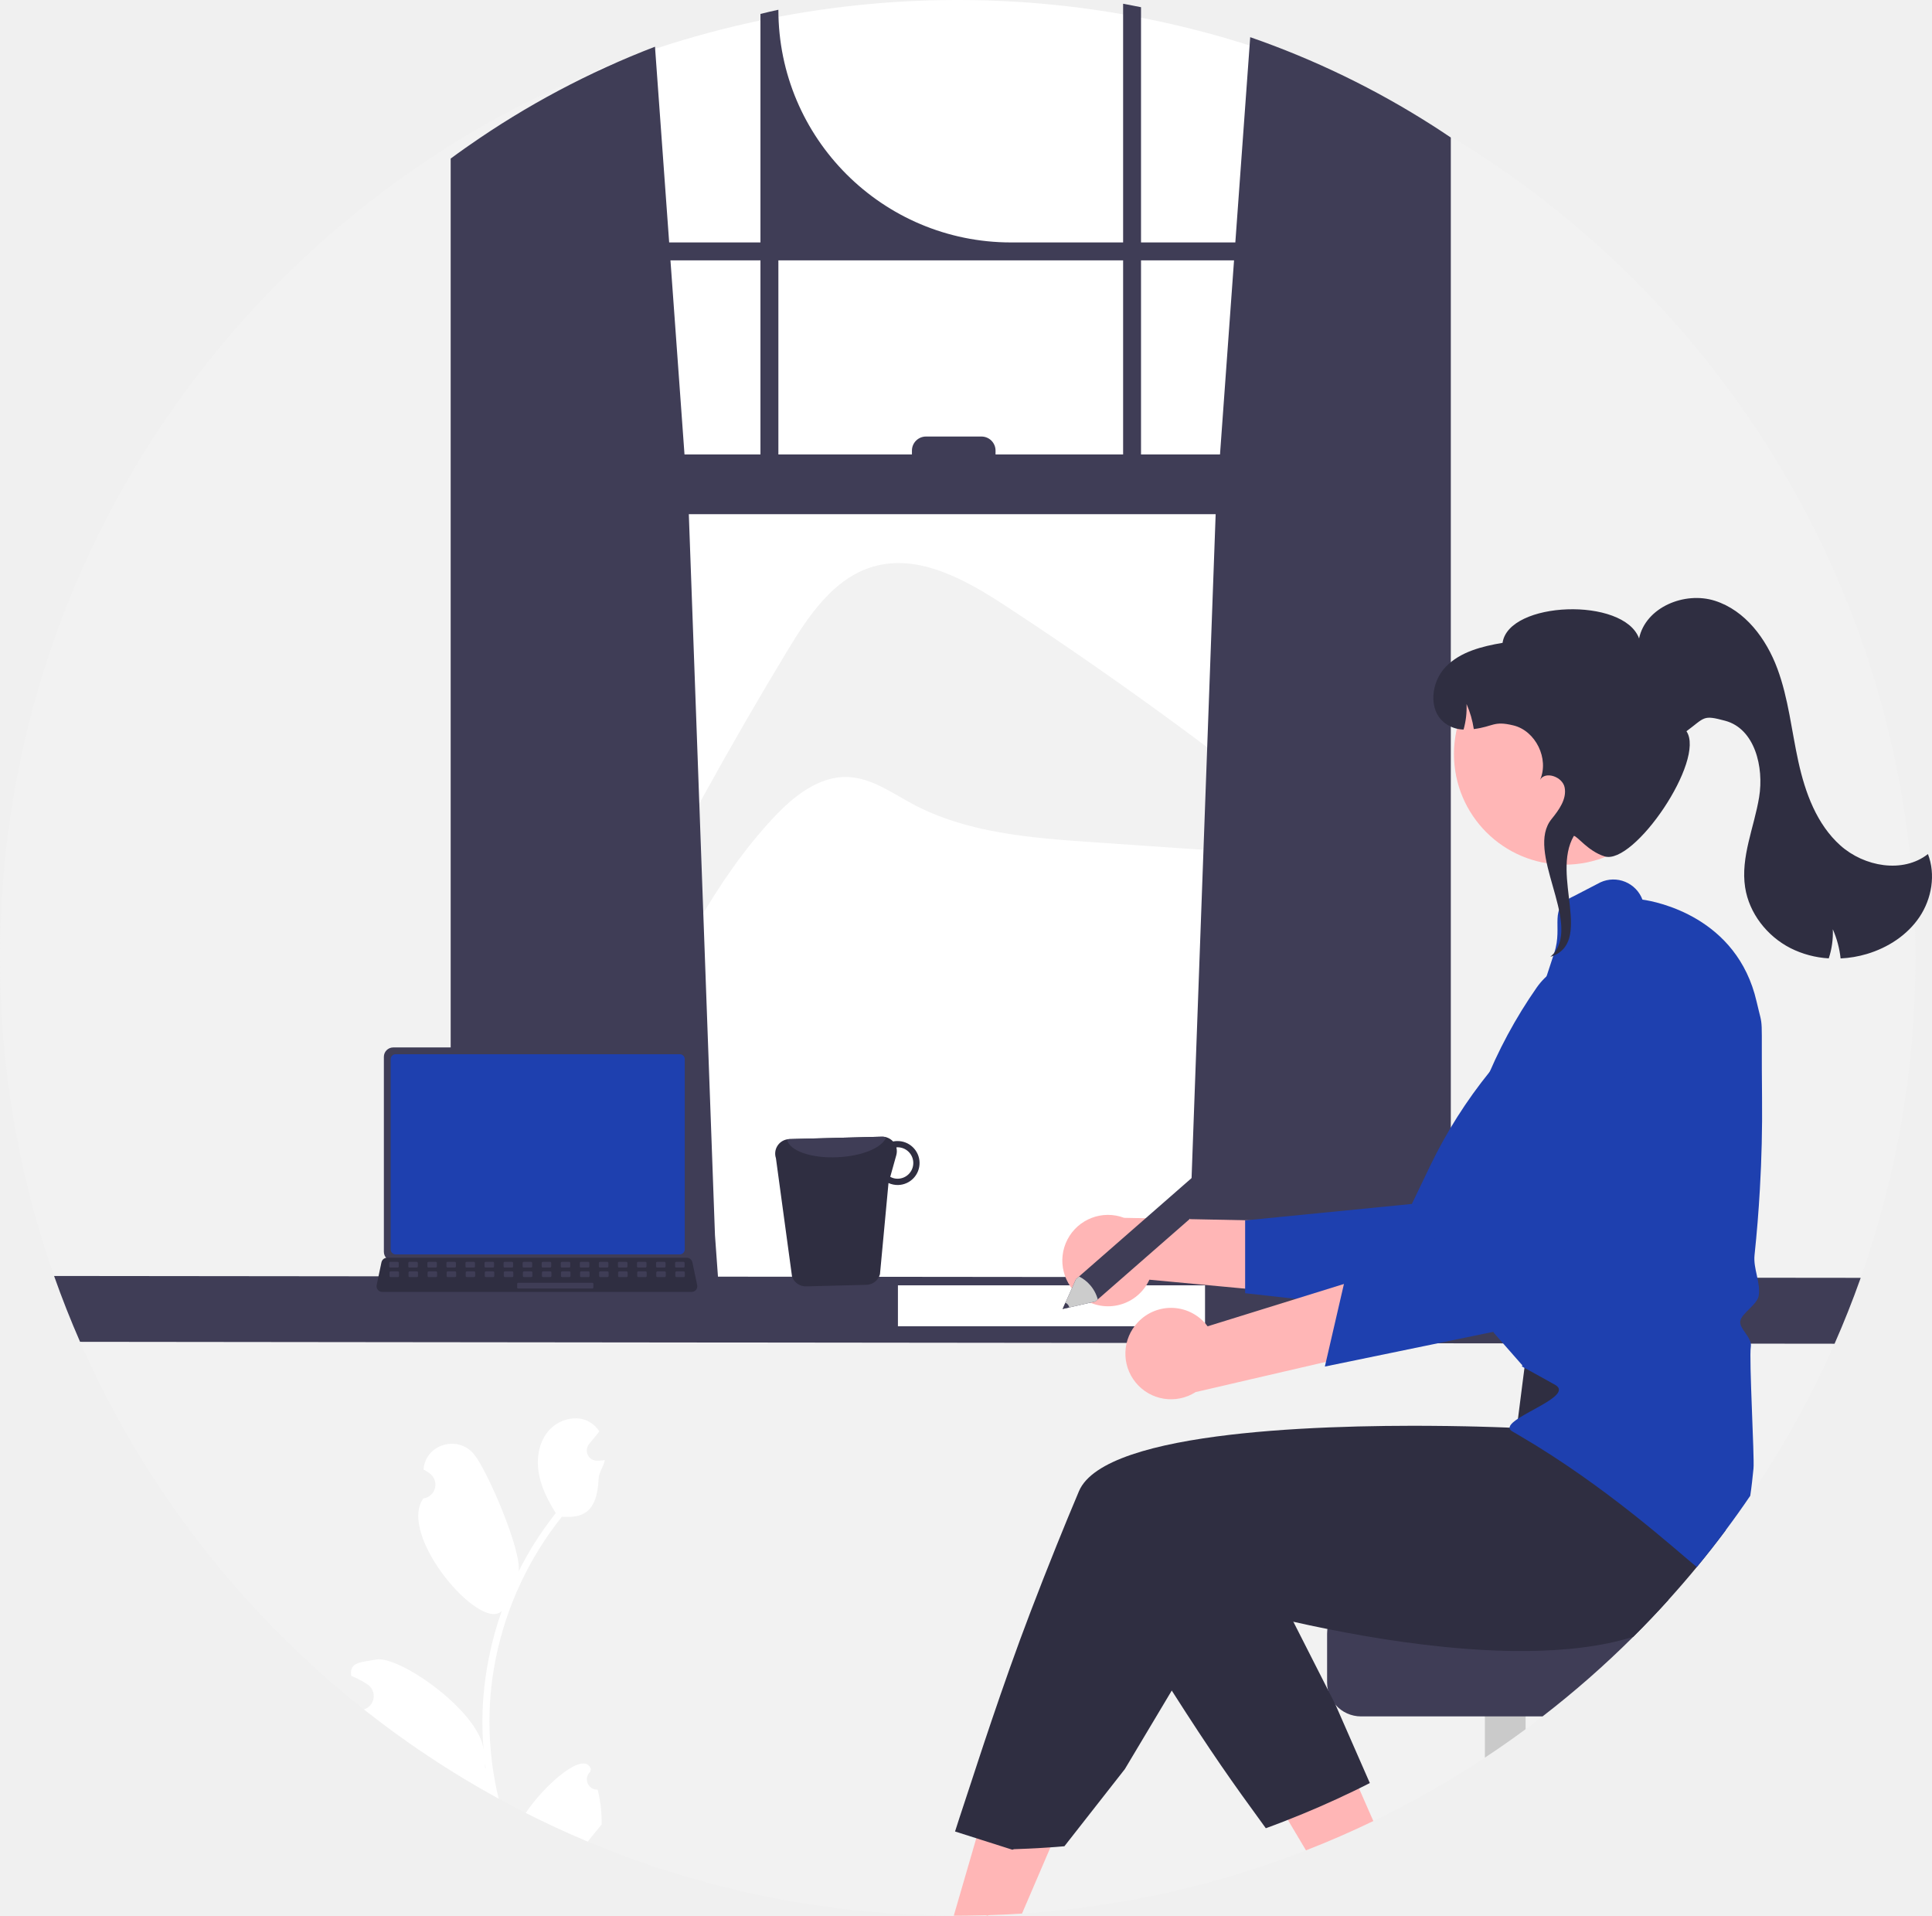
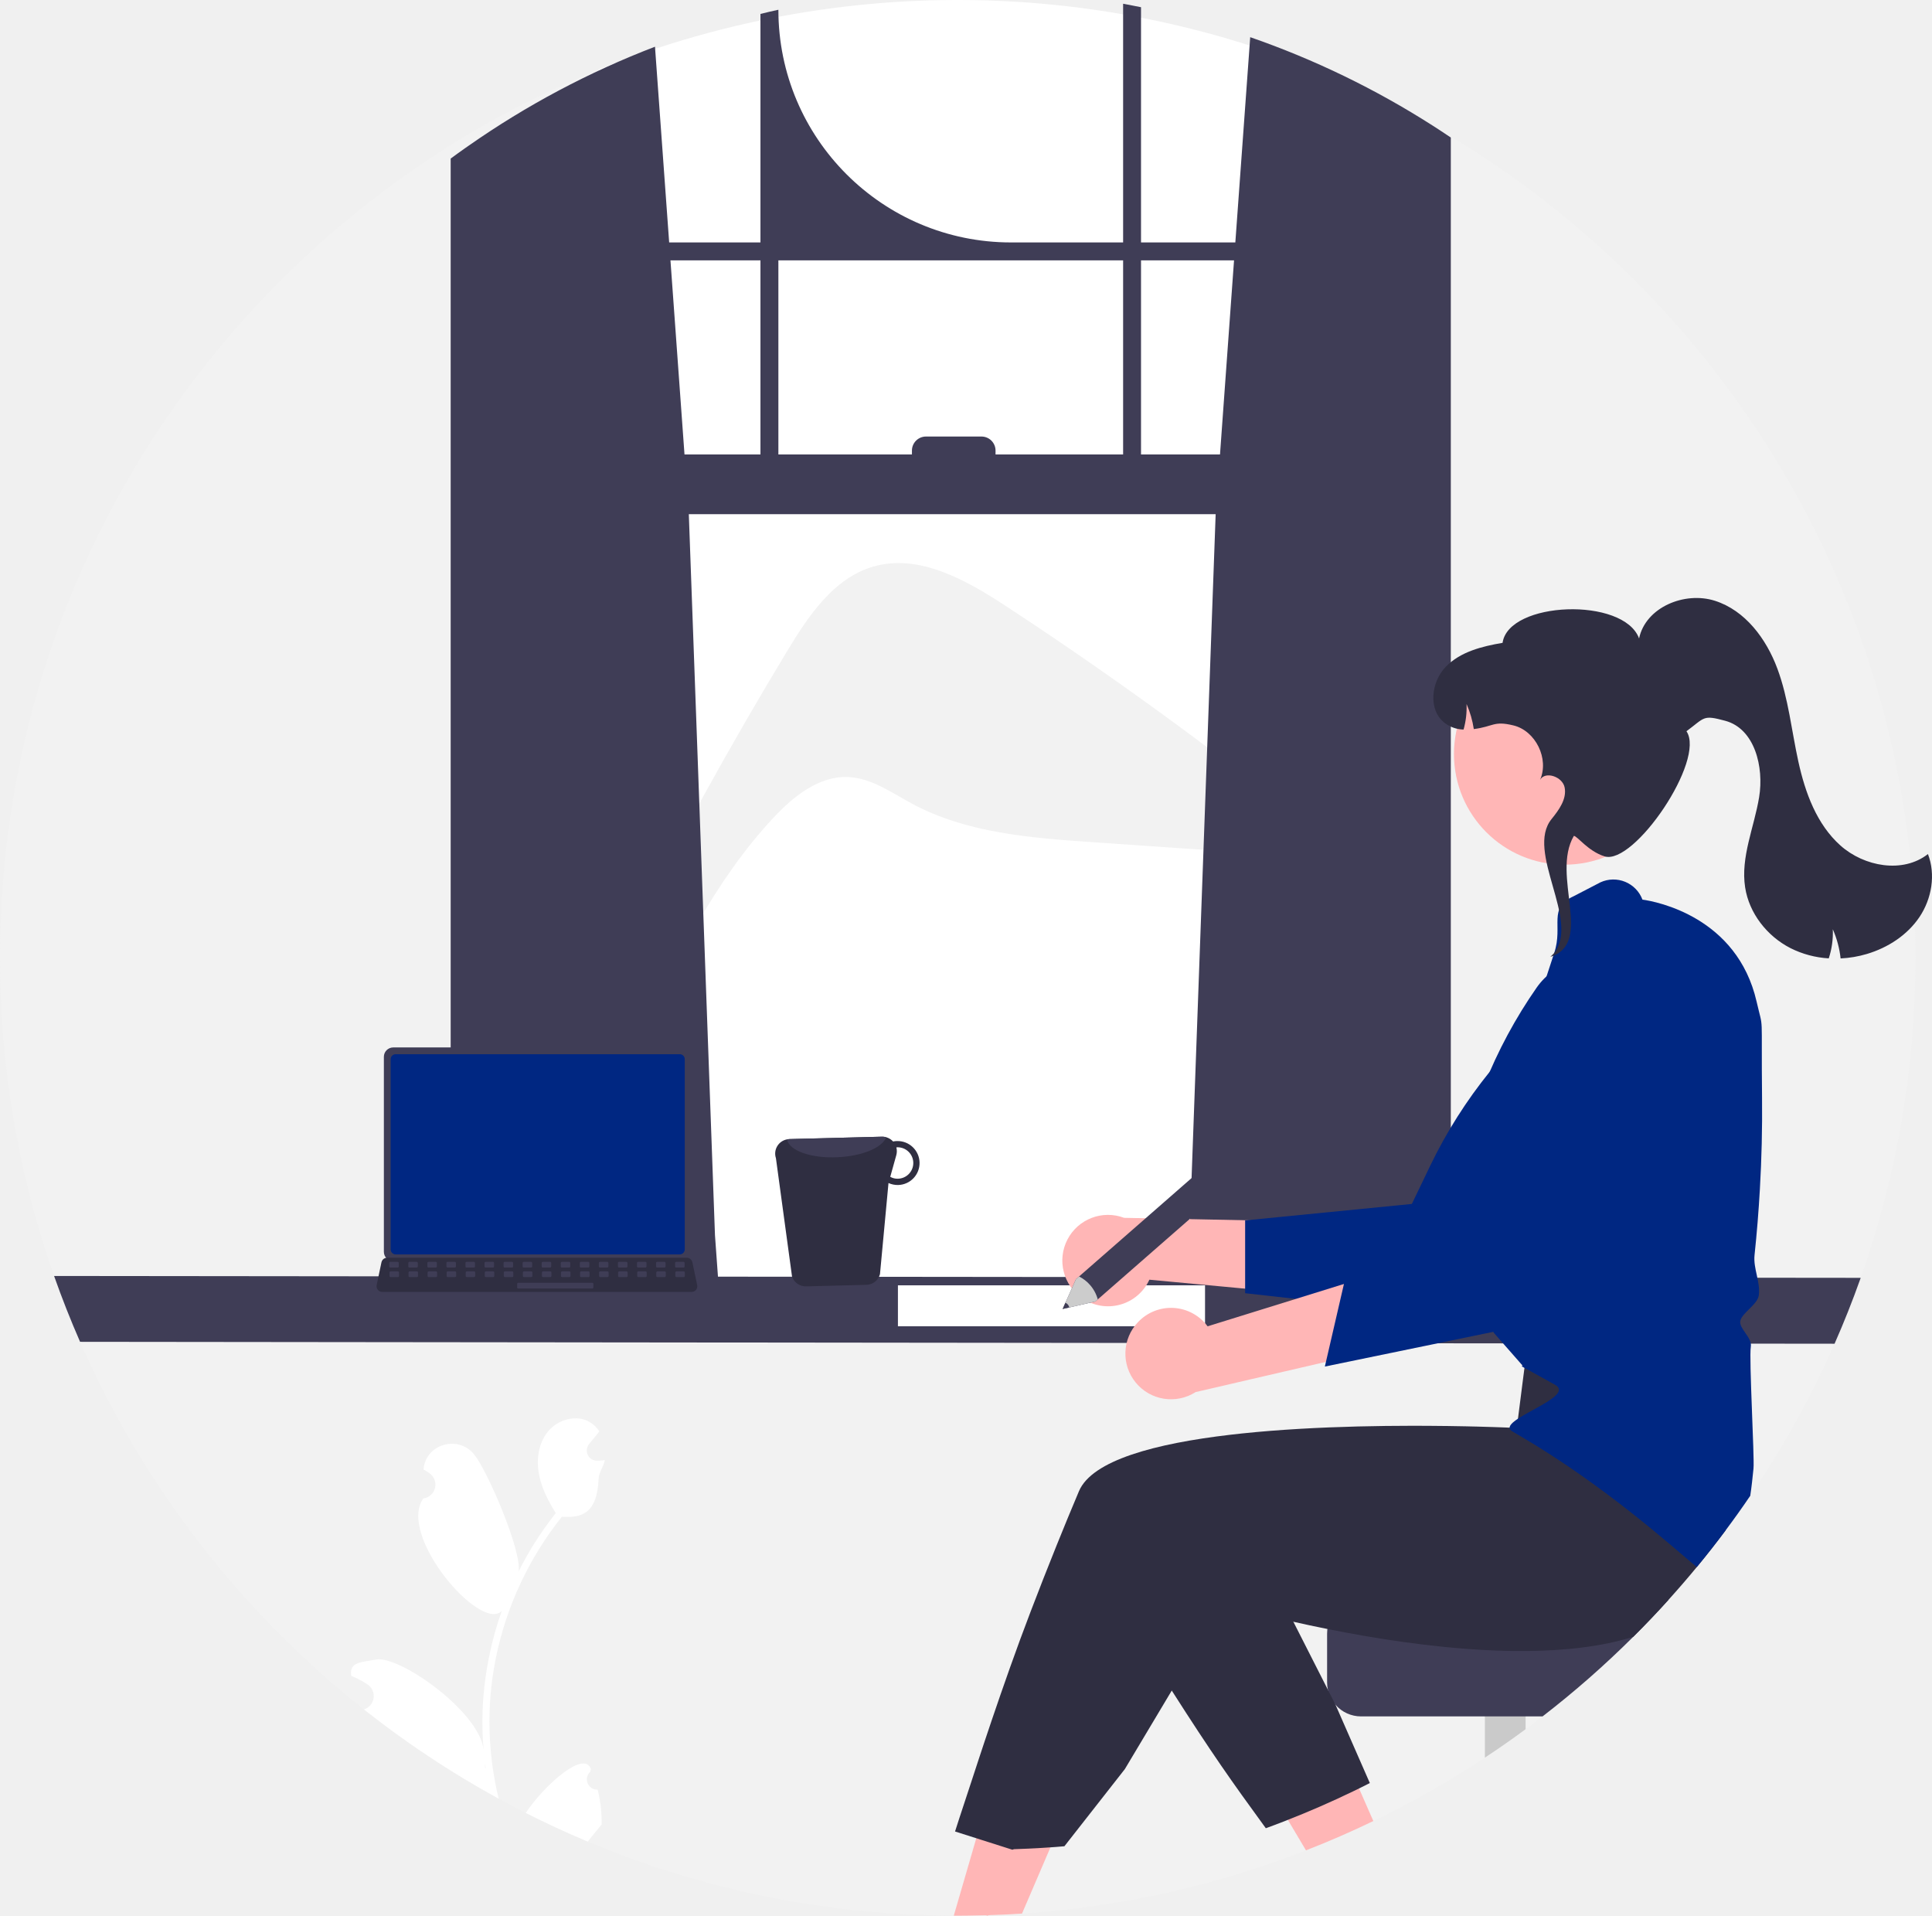
<svg xmlns="http://www.w3.org/2000/svg" data-name="Layer 1" width="849.273" height="842.002" viewBox="0 0 849.273 842.002">
  <path d="M1017.363,449.999a420.161,420.161,0,0,1-24.07,140.65c-.01.03-.02.05-.03.08-.07.21-.14.4-.22.61v.01q-5.115,14.37-11.24,28.26a420.754,420.754,0,0,1-37.06,66.82q-5.22,7.71-10.81,15.17-6.15,8.25-12.69,16.17-6.03,7.305-12.38,14.33-7.545,8.37-15.54,16.31a421.161,421.161,0,0,1-39.88,35q-3.69,2.865-7.46,5.63-8.775,6.48-17.9,12.5a417.437,417.437,0,0,1-41.57,24.16c-2.47,1.26-4.96,2.5-7.46,3.7q-14.505,7.005-29.6,12.89c-2.87,1.13-5.75,2.22-8.66,3.27-.49.19-.98.37-1.48.54a418.305,418.305,0,0,1-107.06,23.38q-3.81.345-7.63.58-4.05.285-8.11.46c-2.14.11-4.27.19-6.42.25-.44.02-.89.04-1.33.04q-4.335.135-8.7.17c-1.23.01-2.46.02-3.7.02-.58,0-1.16,0-1.74-.01q-12.585-.045-24.98-.82c-.17-.01-.34-.03-.51-.03-2.96-.2-5.91-.41-8.85-.67q-15.705-1.32-31.07-3.8-3.54-.555-7.06-1.2-15.285-2.7-30.17-6.51-4.425-1.125-8.8-2.35a416.975,416.975,0,0,1-49.47-17.18q-13.875-5.82-27.23-12.58-6.015-3.045-11.91-6.28c-1.07-.58-2.13-1.17-3.19-1.76q-11.61-6.48-22.74-13.66-9.12-5.865-17.9-12.2c-.72-.5-1.43-1.02-2.14-1.54q-6.735-4.905-13.25-10.06-14.175-11.235-27.34-23.61-9.105-8.55-17.68-17.64a421.7,421.7,0,0,1-79.77-120.33q-6.21-14.175-11.4-28.87a.185.185,0,0,1-.02-.07,420.346,420.346,0,0,1-23.78-139.83c0-176.76,108.94-328.08,263.34-390.48a422.118,422.118,0,0,1,344,12.87C921.743,141.119,1017.363,284.399,1017.363,449.999Z" transform="translate(-175.3633 -28.9988)" fill="#f2f2f2" />
  <path d="M782.703,72.389v532.01h-344v-544.88a422.118,422.118,0,0,1,344,12.87Z" transform="translate(-175.3633 -28.9988)" fill="#fff" />
  <path d="M521.485,314.998c9.332-15.434,20.39-31.913,37.707-36.953,20.055-5.836,40.656,5.758,58.131,17.199A1693.946,1693.946,0,0,1,768.074,406.315l-.053.599q-56.246-3.879-112.492-7.758c-27.092-1.868-55.115-3.994-79.056-16.811-9.085-4.863-17.941-11.36-28.236-11.812-12.79-.562-23.943,8.371-32.707,17.703C463.686,443.443,448.683,527.867,390.52,576.37A1845.847,1845.847,0,0,1,521.485,314.998Z" transform="translate(-175.3633 -28.9988)" fill="#f2f2f2" />
  <path d="M807.865,85.958c-.87-.58-1.75-1.13-2.62-1.69a380.241,380.241,0,0,0-80.31-38.93l-6.54,90.22h-41.46v-103.39c-2.61-.54-5.24-1.05-7.87-1.53v104.92H619.795A102.27,102.27,0,0,1,517.525,33.288v-0c-2.64.57-5.26,1.18-7.88,1.83v100.44h-40.13l-6.23-86.03a380.858,380.858,0,0,0-81.94,43.53c-.44.3-.88.61-1.31.91-2.21,1.55-4.39,3.13-6.56,4.73v502.19h118.27l-2.09-28.95-11.5-316.95h231.59l-11.5,316.95-2.09,28.95h116.96v-511.45Q810.505,87.668,807.865,85.958Zm-298.22,142.78h-33.39l-6.17-85.3h39.56Zm159.42,0H612.985v-1.69a6.18,6.18,0,0,0-6.19-6.18h-24.38a6.178,6.178,0,0,0-6.18,6.18v1.69h-58.71v-85.3h151.54Zm7.87,0v-85.3h40.89l-6.17,85.3Z" transform="translate(-175.3633 -28.9988)" fill="#3f3d56" />
  <path d="M993.294,590.647c-.01.03-.02.05-.03.08-.07.21-.14.4-.22.61v.01q-5.115,14.37-11.24,28.26l-771.24-.84q-6.21-14.175-11.4-28.87a.185.185,0,0,1-.02-.07Z" transform="translate(-175.3633 -28.9988)" fill="#3f3d56" />
  <rect x="394.711" y="564.938" width="135" height="18" fill="#fff" />
  <path d="M391.373,770.209q.72-6.345,1.99-12.61a146.201,146.201,0,0,1,28.98-61.94c8.25.46,15.48-.8,16.17-16.78.13-2.84,2.24-5.31,2.7-8.11-.78.11-1.59.17-2.37.22-.25.01-.51.03-.75.04h-.09a4.489,4.489,0,0,1-3.69-7.32c.34-.41.68-.83,1.02-1.25.51-.65,1.04-1.28,1.56-1.92.06-.07.11-.13.17-.2.59-.73,1.18-1.46,1.78-2.19a13.005,13.005,0,0,0-4.26-4.12c-5.95-3.49-14.16-1.07-18.46,4.31-4.31,5.38-5.13,12.94-3.63,19.66,1.28,5.76,4.07,11.04,7.2,16.06-.32.41-.66.81-.98,1.23a147.304,147.304,0,0,0-15.35,24.32c1.22-9.53-13.69-43.93-19.46-51.22-6.93-8.75-21.13-4.93-22.35,6.17-.01.1-.03.21-.04.32.86.48,1.7.99,2.52,1.54a6.149,6.149,0,0,1-2.48,11.19l-.13.02c-11.46,16.37,25.29,58.98,34.5,49.42a145.105,145.105,0,0,0-5.53,19.94,147.475,147.475,0,0,0-2.56,18.09,142.314,142.314,0,0,0,.11,22.99,2.51,2.51,0,0,1-.04-.27c-2.05-16.66-37.12-41.43-47.36-39.37-5.9,1.19-11.71.92-10.81,6.87.01.1.03.19.04.29a39.404,39.404,0,0,1,4.63,2.23c.86.48,1.7,1,2.52,1.54a6.157,6.157,0,0,1-1.57,10.99q6.525,5.145,13.25,10.06c.71.52,1.42,1.04,2.14,1.54q8.775,6.33,17.9,12.2,11.13,7.17,22.74,13.66c1.06.59,2.12,1.18,3.19,1.76a143.529,143.529,0,0,1-4.06-33.81A139.723,139.723,0,0,1,391.373,770.209Zm5.47-35.73.02-.03a.076.076,0,0,1-.02.05Zm-7.97,71.91-.31-.69c.01-.51.01-1.01,0-1.53,0-.14-.03-.28-.03-.42.12.89.22,1.78.35,2.67Zm45.93,1.36c.11-.46.2-.78.31-1.24-.04-.1-.08-.2-.12-.29-3.33-7.93-20.91,8.06-28.51,19.63q13.35,6.75,27.23,12.58c.62-.78,1.26-1.55,1.89-2.33.06-.07.11-.13.16-.2,1.36-1.68,2.73-3.34,4.08-5.02.01-.33.01-.66.01-.98a60.25,60.25,0,0,0-1.76-14.29A4.536,4.536,0,0,1,434.803,807.749Z" transform="translate(-175.3633 -28.9988)" fill="#fff" />
  <path d="M651.121,599.624a19.952,19.952,0,0,0,29.487-8.157l70.595,6.603-17.331-32.514L669.49,564.271a20.06,20.06,0,0,0-18.369,35.353Z" transform="translate(-175.3633 -28.9988)" fill="#ffb6b6" />
-   <path d="M722.703,597.399l97.69,10.952.337-.431c.644-.823,64.566-82.646,75.305-102.124a58.89,58.89,0,0,0,6.82-38.571l-.073-.324-.254-.215a29.885,29.885,0,0,0-37.369-.819,211.683,211.683,0,0,0-61.088,75.483l-8.08,16.821-73.288,7.228Z" transform="translate(-175.3633 -28.9988)" fill="#1e40af" />
+   <path d="M722.703,597.399l97.69,10.952.337-.431c.644-.823,64.566-82.646,75.305-102.124a58.89,58.89,0,0,0,6.82-38.571l-.073-.324-.254-.215a29.885,29.885,0,0,0-37.369-.819,211.683,211.683,0,0,0-61.088,75.483l-8.08,16.821-73.288,7.228Z" transform="translate(-175.3633 -28.9988)" fill="#002782" />
  <path d="M643.446,826.241l-18.82,43.82q-4.05.285-8.11.46c-2.14.11-4.27.19-6.42.25l-.73.23-.6-.19q-4.335.135-8.7.17c-1.23.01-2.46.02-3.7.02-.58,0-1.16,0-1.74-.01l1.25-4.28,1.47-5.07,5.84-20.08,8.43-28.99,12.54,5.38Z" transform="translate(-175.3633 -28.9988)" fill="#ffb6b6" />
  <path d="M779.056,829.401q-14.505,7.005-29.6,12.89l-9.84-16.55,31.72-13.93Z" transform="translate(-175.3633 -28.9988)" fill="#ffb6b6" />
  <path d="M845.986,754.181v34.86q-8.775,6.48-17.9,12.5v-47.36Z" transform="translate(-175.3633 -28.9988)" fill="#cacaca" />
  <path d="M908.866,732.101q-7.545,8.37-15.54,16.31a421.168,421.168,0,0,1-39.88,35h-79.8a14.879,14.879,0,0,1-11.19-5.07l-.01-.03a14.727,14.727,0,0,1-3.36-6.6l-.01-.02a15.302,15.302,0,0,1-.34-3.2v-21.47a14.93,14.93,0,0,1,14.91-14.92Z" transform="translate(-175.3633 -28.9988)" fill="#3f3d56" />
  <path d="M941.746,648.301l-8.65,37.06a77.902,77.902,0,0,1,.84,16.24q-6.15,8.25-12.69,16.17-6.03,7.305-12.38,14.33-7.545,8.37-15.54,16.31c-13.88,4.36-30.24,6.14-47.34,6.26-5.9.05-11.89-.11-17.9-.43-24.37-1.28-49.02-5.19-69.21-9.25-5.34-1.06-10.36-2.14-14.98-3.19-8.75-1.97-16.07-3.81-21.37-5.21-5.97-1.56-9.37-2.57-9.37-2.57l-22.71,38.03-20.62,34.52-26.57,33.91q-3.81.345-7.63.58-4.05.285-8.11.46c-2.14.11-4.27.19-6.42.25l-.73.23-.6-.19-9.64-3.07-3.25-1.03-11.69-3.72s2.61-8.22,7.18-21.93c1.68-5.03,13.58-42.22,26.03-74.69,3.69-9.64,7.51-19.42,11.44-29.15,3.22-7.99,6.5-15.95,9.82-23.8,5.77-13.61,33.65-20.95,66.48-24.8,1.67-.19,3.35-.38,5.04-.56,16.73-1.76,34.48-2.67,51.08-3.09,8.31-.21,16.33-.29,23.79-.3q3.615,0,7.03.02h.01c6.15.03,11.81.12,16.79.22.97.02,1.91.05,2.83.07h.01c.62.01,1.23.03,1.83.04,10.89.28,17.57.62,17.57.62l2.59-20.32.53-4.1.5-3.9v-.01l.06-.49.41-.01,7.2-.14,60.52-1.18,25.778-1.092Z" transform="translate(-175.3633 -28.9988)" fill="#2f2e41" />
  <path d="M777.516,812.701c-2.47,1.26-4.96,2.5-7.46,3.7q-14.505,7.005-29.6,12.89c-2.87,1.13-5.75,2.22-8.66,3.27-.32-.45-.65-.9-.98-1.35-13.88-19.05-22.52-31.19-40.37-59.16-7.47-11.7-14.98-23.9-22.27-36.36l52.78-24.64,5.92-2.76,17.02,33.51,15.18,29.89,3.38,6.65Z" transform="translate(-175.3633 -28.9988)" fill="#2f2e41" />
  <circle cx="687.764" cy="331.428" r="48.625" fill="#ffb6b6" />
-   <path d="M949.926,511.571c-.4-40.16.78-28.53-2.4-42.36-8.54-37.18-43.99-43.96-50.17-44.8a13.645,13.645,0,0,0-18.45-7.61l-11.831,6.135c-11.47,5.25-4.509,12.835-8.469,24.805l-4.16,12.7-34.09,94.23,6.9,35.85.01.02,4.65,24.15,13.788,15.708-.258-2.508-.31.48-.01.01-.8,1.19c1.11.61,2.21,1.21,3.29,1.81q4.2,2.31,8.19,4.53c.64.36,1.27.71,1.9,1.07h.01c.4.22.8.44,1.19.66,9.98,5.58-26.96,15.74-18.75,20.51,1.14.66,2.27,1.32,3.38,1.97,37.8,22.11,67.96,49.65,77.71,57.65q6.54-7.92,12.69-16.17,5.58-7.455,10.81-15.17c.61-4.02,1.02-8.04,1.42-11.98.48-4.74-2.02-48.65-1.18-53.48.37-2.14-1.05-4.17-2.42-6.13-1.27-1.83-2.47-3.55-2.22-5.17.26-1.67,2.1-3.49,3.89-5.26,1.95-1.94,3.97-3.94,4.26-6.05.8-5.88-2.49-11.78-1.87-17.7q1.53-14.445,2.35-28.98Q950.131,531.611,949.926,511.571Z" transform="translate(-175.3633 -28.9988)" fill="#1e40af" />
+   <path d="M949.926,511.571c-.4-40.16.78-28.53-2.4-42.36-8.54-37.18-43.99-43.96-50.17-44.8a13.645,13.645,0,0,0-18.45-7.61l-11.831,6.135c-11.47,5.25-4.509,12.835-8.469,24.805l-4.16,12.7-34.09,94.23,6.9,35.85.01.02,4.65,24.15,13.788,15.708-.258-2.508-.31.48-.01.01-.8,1.19c1.11.61,2.21,1.21,3.29,1.81q4.2,2.31,8.19,4.53c.64.36,1.27.71,1.9,1.07h.01c.4.22.8.44,1.19.66,9.98,5.58-26.96,15.74-18.75,20.51,1.14.66,2.27,1.32,3.38,1.97,37.8,22.11,67.96,49.65,77.71,57.65q6.54-7.92,12.69-16.17,5.58-7.455,10.81-15.17c.61-4.02,1.02-8.04,1.42-11.98.48-4.74-2.02-48.65-1.18-53.48.37-2.14-1.05-4.17-2.42-6.13-1.27-1.83-2.47-3.55-2.22-5.17.26-1.67,2.1-3.49,3.89-5.26,1.95-1.94,3.97-3.94,4.26-6.05.8-5.88-2.49-11.78-1.87-17.7q1.53-14.445,2.35-28.98Q950.131,531.611,949.926,511.571Z" transform="translate(-175.3633 -28.9988)" fill="#002782" />
  <path d="M675.661,610.061a19.952,19.952,0,0,1,30.535,1.895l67.712-21.031-10.247,35.391-62.729,14.546a20.06,20.06,0,0,1-25.271-30.801Z" transform="translate(-175.3633 -28.9988)" fill="#ffb6b6" />
-   <path d="M757.751,629.64l125.682-25.912-32.618,8.079c.37-.978,37.029-98.122,41.482-119.914a58.89,58.89,0,0,0-4.974-38.852l-.166-.288-.307-.13a29.885,29.885,0,0,0-35.918,10.344,211.683,211.683,0,0,0-35.842,90.249l-2.705,18.464-44.312,13.256Z" transform="translate(-175.3633 -28.9988)" fill="#1e40af" />
+   <path d="M757.751,629.64l125.682-25.912-32.618,8.079c.37-.978,37.029-98.122,41.482-119.914a58.89,58.89,0,0,0-4.974-38.852l-.166-.288-.307-.13a29.885,29.885,0,0,0-35.918,10.344,211.683,211.683,0,0,0-35.842,90.249l-2.705,18.464-44.312,13.256Z" transform="translate(-175.3633 -28.9988)" fill="#002782" />
  <path d="M523.526,590.069a6.416,6.416,0,0,0,6.183,4.331l26.492-.682a6.328,6.328,0,0,0,5.981-4.657l3.749-40.087a9.794,9.794,0,0,0,4.238.871,9.661,9.661,0,0,0-.485-19.317,8.185,8.185,0,0,0-1.736.181,6.548,6.548,0,0,0-4.874-2.103l-40.751,1.052a5.853,5.853,0,0,0-1.005.125,6.365,6.365,0,0,0-4.873,8.265ZM566.699,546.252l2.668-9.553a6.506,6.506,0,0,0,.02-3.375c.129-0.0.244-.062.373-.062a6.91,6.91,0,0,1,.324,13.817A6.505,6.505,0,0,1,566.699,546.252Z" transform="translate(-175.3633 -28.9988)" fill="#2f2e41" />
  <path d="M521.317,529.783c.868,4.964,10.629,8.454,22.366,7.847,10.793-.497,19.617-4.287,21.234-8.778a6.025,6.025,0,0,0-1.844-.246l-40.751,1.052A5.853,5.853,0,0,0,521.317,529.783Z" transform="translate(-175.3633 -28.9988)" fill="#3f3d56" />
  <path d="M344.106,493.493v85.704a4.122,4.122,0,0,0,4.119,4.119H475.23a4.122,4.122,0,0,0,4.119-4.119v-85.704a4.124,4.124,0,0,0-4.119-4.115H348.225A4.124,4.124,0,0,0,344.106,493.493Z" transform="translate(-175.3633 -28.9988)" fill="#3f3d56" />
-   <path d="M347.086,494.559v83.58a2.205,2.205,0,0,0,2.201,2.201H474.172a2.205,2.205,0,0,0,2.201-2.201V494.559a2.206,2.206,0,0,0-2.201-2.206H349.287A2.206,2.206,0,0,0,347.086,494.559Z" transform="translate(-175.3633 -28.9988)" fill="#1e40af" />
+   <path d="M347.086,494.559v83.58a2.205,2.205,0,0,0,2.201,2.201H474.172a2.205,2.205,0,0,0,2.201-2.201V494.559a2.206,2.206,0,0,0-2.201-2.206H349.287A2.206,2.206,0,0,0,347.086,494.559Z" transform="translate(-175.3633 -28.9988)" fill="#002782" />
  <path d="M341.45,595.911a2.47,2.47,0,0,0,1.943.93H479.385a2.502,2.502,0,0,0,2.446-3.016l-2.111-10.027a2.507,2.507,0,0,0-1.558-1.818,2.425,2.425,0,0,0-.888-.168H345.496a2.425,2.425,0,0,0-.888.168,2.507,2.507,0,0,0-1.558,1.818l-2.111,10.027A2.5,2.5,0,0,0,341.45,595.911Z" transform="translate(-175.3633 -28.9988)" fill="#2f2e41" />
  <rect x="472.12" y="583.619" width="4.188" height="2.513" rx="0.488" transform="translate(773.0651 1140.752) rotate(-180)" fill="#3f3d56" />
  <rect x="463.743" y="583.619" width="4.188" height="2.513" rx="0.488" transform="translate(756.3111 1140.752) rotate(-180)" fill="#3f3d56" />
  <rect x="455.366" y="583.619" width="4.188" height="2.513" rx="0.488" transform="translate(739.5571 1140.752) rotate(-180)" fill="#3f3d56" />
  <rect x="446.989" y="583.619" width="4.188" height="2.513" rx="0.488" transform="translate(722.8032 1140.752) rotate(-180)" fill="#3f3d56" />
  <rect x="438.612" y="583.619" width="4.188" height="2.513" rx="0.488" transform="translate(706.0492 1140.752) rotate(-180)" fill="#3f3d56" />
  <rect x="430.235" y="583.619" width="4.188" height="2.513" rx="0.488" transform="translate(689.2952 1140.752) rotate(-180)" fill="#3f3d56" />
  <rect x="421.858" y="583.619" width="4.188" height="2.513" rx="0.488" transform="translate(672.5413 1140.752) rotate(-180)" fill="#3f3d56" />
  <rect x="413.481" y="583.619" width="4.188" height="2.513" rx="0.488" transform="translate(655.7873 1140.752) rotate(-180)" fill="#3f3d56" />
  <rect x="405.104" y="583.619" width="4.188" height="2.513" rx="0.488" transform="translate(639.0333 1140.752) rotate(-180)" fill="#3f3d56" />
  <rect x="396.727" y="583.619" width="4.188" height="2.513" rx="0.488" transform="translate(622.2794 1140.752) rotate(-180)" fill="#3f3d56" />
  <rect x="388.35" y="583.619" width="4.188" height="2.513" rx="0.488" transform="translate(605.5254 1140.752) rotate(-180)" fill="#3f3d56" />
  <rect x="379.973" y="583.619" width="4.188" height="2.513" rx="0.488" transform="translate(588.7714 1140.752) rotate(-180)" fill="#3f3d56" />
  <rect x="371.596" y="583.619" width="4.188" height="2.513" rx="0.488" transform="translate(572.0175 1140.752) rotate(-180)" fill="#3f3d56" />
  <rect x="363.219" y="583.619" width="4.188" height="2.513" rx="0.488" transform="translate(555.2635 1140.752) rotate(-180)" fill="#3f3d56" />
  <rect x="354.842" y="583.619" width="4.188" height="2.513" rx="0.488" transform="translate(538.5096 1140.752) rotate(-180)" fill="#3f3d56" />
  <rect x="346.465" y="583.619" width="4.188" height="2.513" rx="0.488" transform="translate(521.7556 1140.752) rotate(-180)" fill="#3f3d56" />
  <rect x="472.219" y="587.807" width="4.188" height="2.513" rx="0.488" transform="translate(773.263 1149.129) rotate(-180)" fill="#3f3d56" />
  <rect x="463.842" y="587.807" width="4.188" height="2.513" rx="0.488" transform="translate(756.5091 1149.129) rotate(-180)" fill="#3f3d56" />
  <rect x="455.465" y="587.807" width="4.188" height="2.513" rx="0.488" transform="translate(739.7551 1149.129) rotate(-180)" fill="#3f3d56" />
  <rect x="447.088" y="587.807" width="4.188" height="2.513" rx="0.488" transform="translate(723.0011 1149.129) rotate(-180)" fill="#3f3d56" />
  <rect x="438.711" y="587.807" width="4.188" height="2.513" rx="0.488" transform="translate(706.2472 1149.129) rotate(-180)" fill="#3f3d56" />
  <rect x="430.334" y="587.807" width="4.188" height="2.513" rx="0.488" transform="translate(689.4932 1149.129) rotate(-180)" fill="#3f3d56" />
  <rect x="421.957" y="587.807" width="4.188" height="2.513" rx="0.488" transform="translate(672.7392 1149.129) rotate(-180)" fill="#3f3d56" />
  <rect x="413.58" y="587.807" width="4.188" height="2.513" rx="0.488" transform="translate(655.9853 1149.129) rotate(-180)" fill="#3f3d56" />
  <rect x="405.203" y="587.807" width="4.188" height="2.513" rx="0.488" transform="translate(639.2313 1149.129) rotate(-180)" fill="#3f3d56" />
  <rect x="396.826" y="587.807" width="4.188" height="2.513" rx="0.488" transform="translate(622.4774 1149.129) rotate(-180)" fill="#3f3d56" />
  <rect x="388.449" y="587.807" width="4.188" height="2.513" rx="0.488" transform="translate(605.7234 1149.129) rotate(-180)" fill="#3f3d56" />
  <rect x="380.072" y="587.807" width="4.188" height="2.513" rx="0.488" transform="translate(588.9694 1149.129) rotate(-180)" fill="#3f3d56" />
  <rect x="371.695" y="587.807" width="4.188" height="2.513" rx="0.488" transform="translate(572.2155 1149.129) rotate(-180)" fill="#3f3d56" />
  <rect x="363.318" y="587.807" width="4.188" height="2.513" rx="0.488" transform="translate(555.4615 1149.129) rotate(-180)" fill="#3f3d56" />
  <rect x="354.941" y="587.807" width="4.188" height="2.513" rx="0.488" transform="translate(538.7075 1149.129) rotate(-180)" fill="#3f3d56" />
  <rect x="346.564" y="587.807" width="4.188" height="2.513" rx="0.488" transform="translate(521.9536 1149.129) rotate(-180)" fill="#3f3d56" />
  <rect x="402.69" y="592.834" width="33.508" height="2.513" rx="0.488" transform="translate(663.5246 1159.181) rotate(-180)" fill="#3f3d56" />
  <path d="M648.323,591.251l56.84-49.694c2.703-2.363-2.451,4.677-.088,7.38s11.348.045,8.645,2.407l-56.84,49.694-14.394,3.287Z" transform="translate(-175.3633 -28.9988)" fill="#3f3d56" />
  <path d="M648.323,591.251l1.378-1.204a15.763,15.763,0,0,1,4.83,3.747,15.929,15.929,0,0,1,3.395,6.33l-1.046.915-11.472,2.618-2.922.669,1.218-2.739Z" transform="translate(-175.3633 -28.9988)" fill="#ccc" />
  <path d="M643.703,601.586a2.978,2.978,0,0,1,1.704,2.07l-2.922.669Z" transform="translate(-175.3633 -28.9988)" fill="#3f3d56" />
  <path d="M1019.183,431.979c-5.36,8.02-13.94,13.57-23.18,16.32a48.487,48.487,0,0,1-11.54,1.96,43.632,43.632,0,0,0-3.43-12.82,36.022,36.022,0,0,1-1.78,12.79,42.868,42.868,0,0,1-16.87-4.52c-10.25-5.25-18.14-15.29-19.89-26.68-2.06-13.3,3.97-26.36,6.15-39.64,2.19-13.28-1.92-30.1-14.92-33.59-9.9-2.66-8.79-1.51-17.02,4.6,8.561,12.658-23.06,59.045-36,55-7.316-2.287-12-9-13.51-9-10.17,17.52,8.98,47.04-10.32,53.17l1.59-1.59c11.65-14.33-12.7-44.66-1.05-58.99,3.25-4.01,6.71-8.76,5.75-13.83-.91-4.82-8.56-7.37-10.8-3.41,4.03-9.23-1.92-21.55-11.77-23.92-8.75-2.11-8.59.49-17.37,1.62a43.573,43.573,0,0,0-3.19-11.01,35.725,35.725,0,0,1-1.31,11.22,14.088,14.088,0,0,1-8.52-3.08c-7.16-5.77-5.71-17.89.68-24.5,6.4-6.61,15.91-8.99,24.98-10.53,2.637-18.361,53.295-20.276,60.01-1.93,2.86-13.7,20.01-20.81,33.34-16.56s22.58,16.7,27.45,29.82c4.87,13.11,6.23,27.22,9.23,40.88s8.07,27.57,18.51,36.88c10.44,9.3,27.45,12.38,38.45,3.74C1026.323,413.379,1024.533,423.949,1019.183,431.979Z" transform="translate(-175.3633 -28.9988)" fill="#2f2e41" />
</svg>
